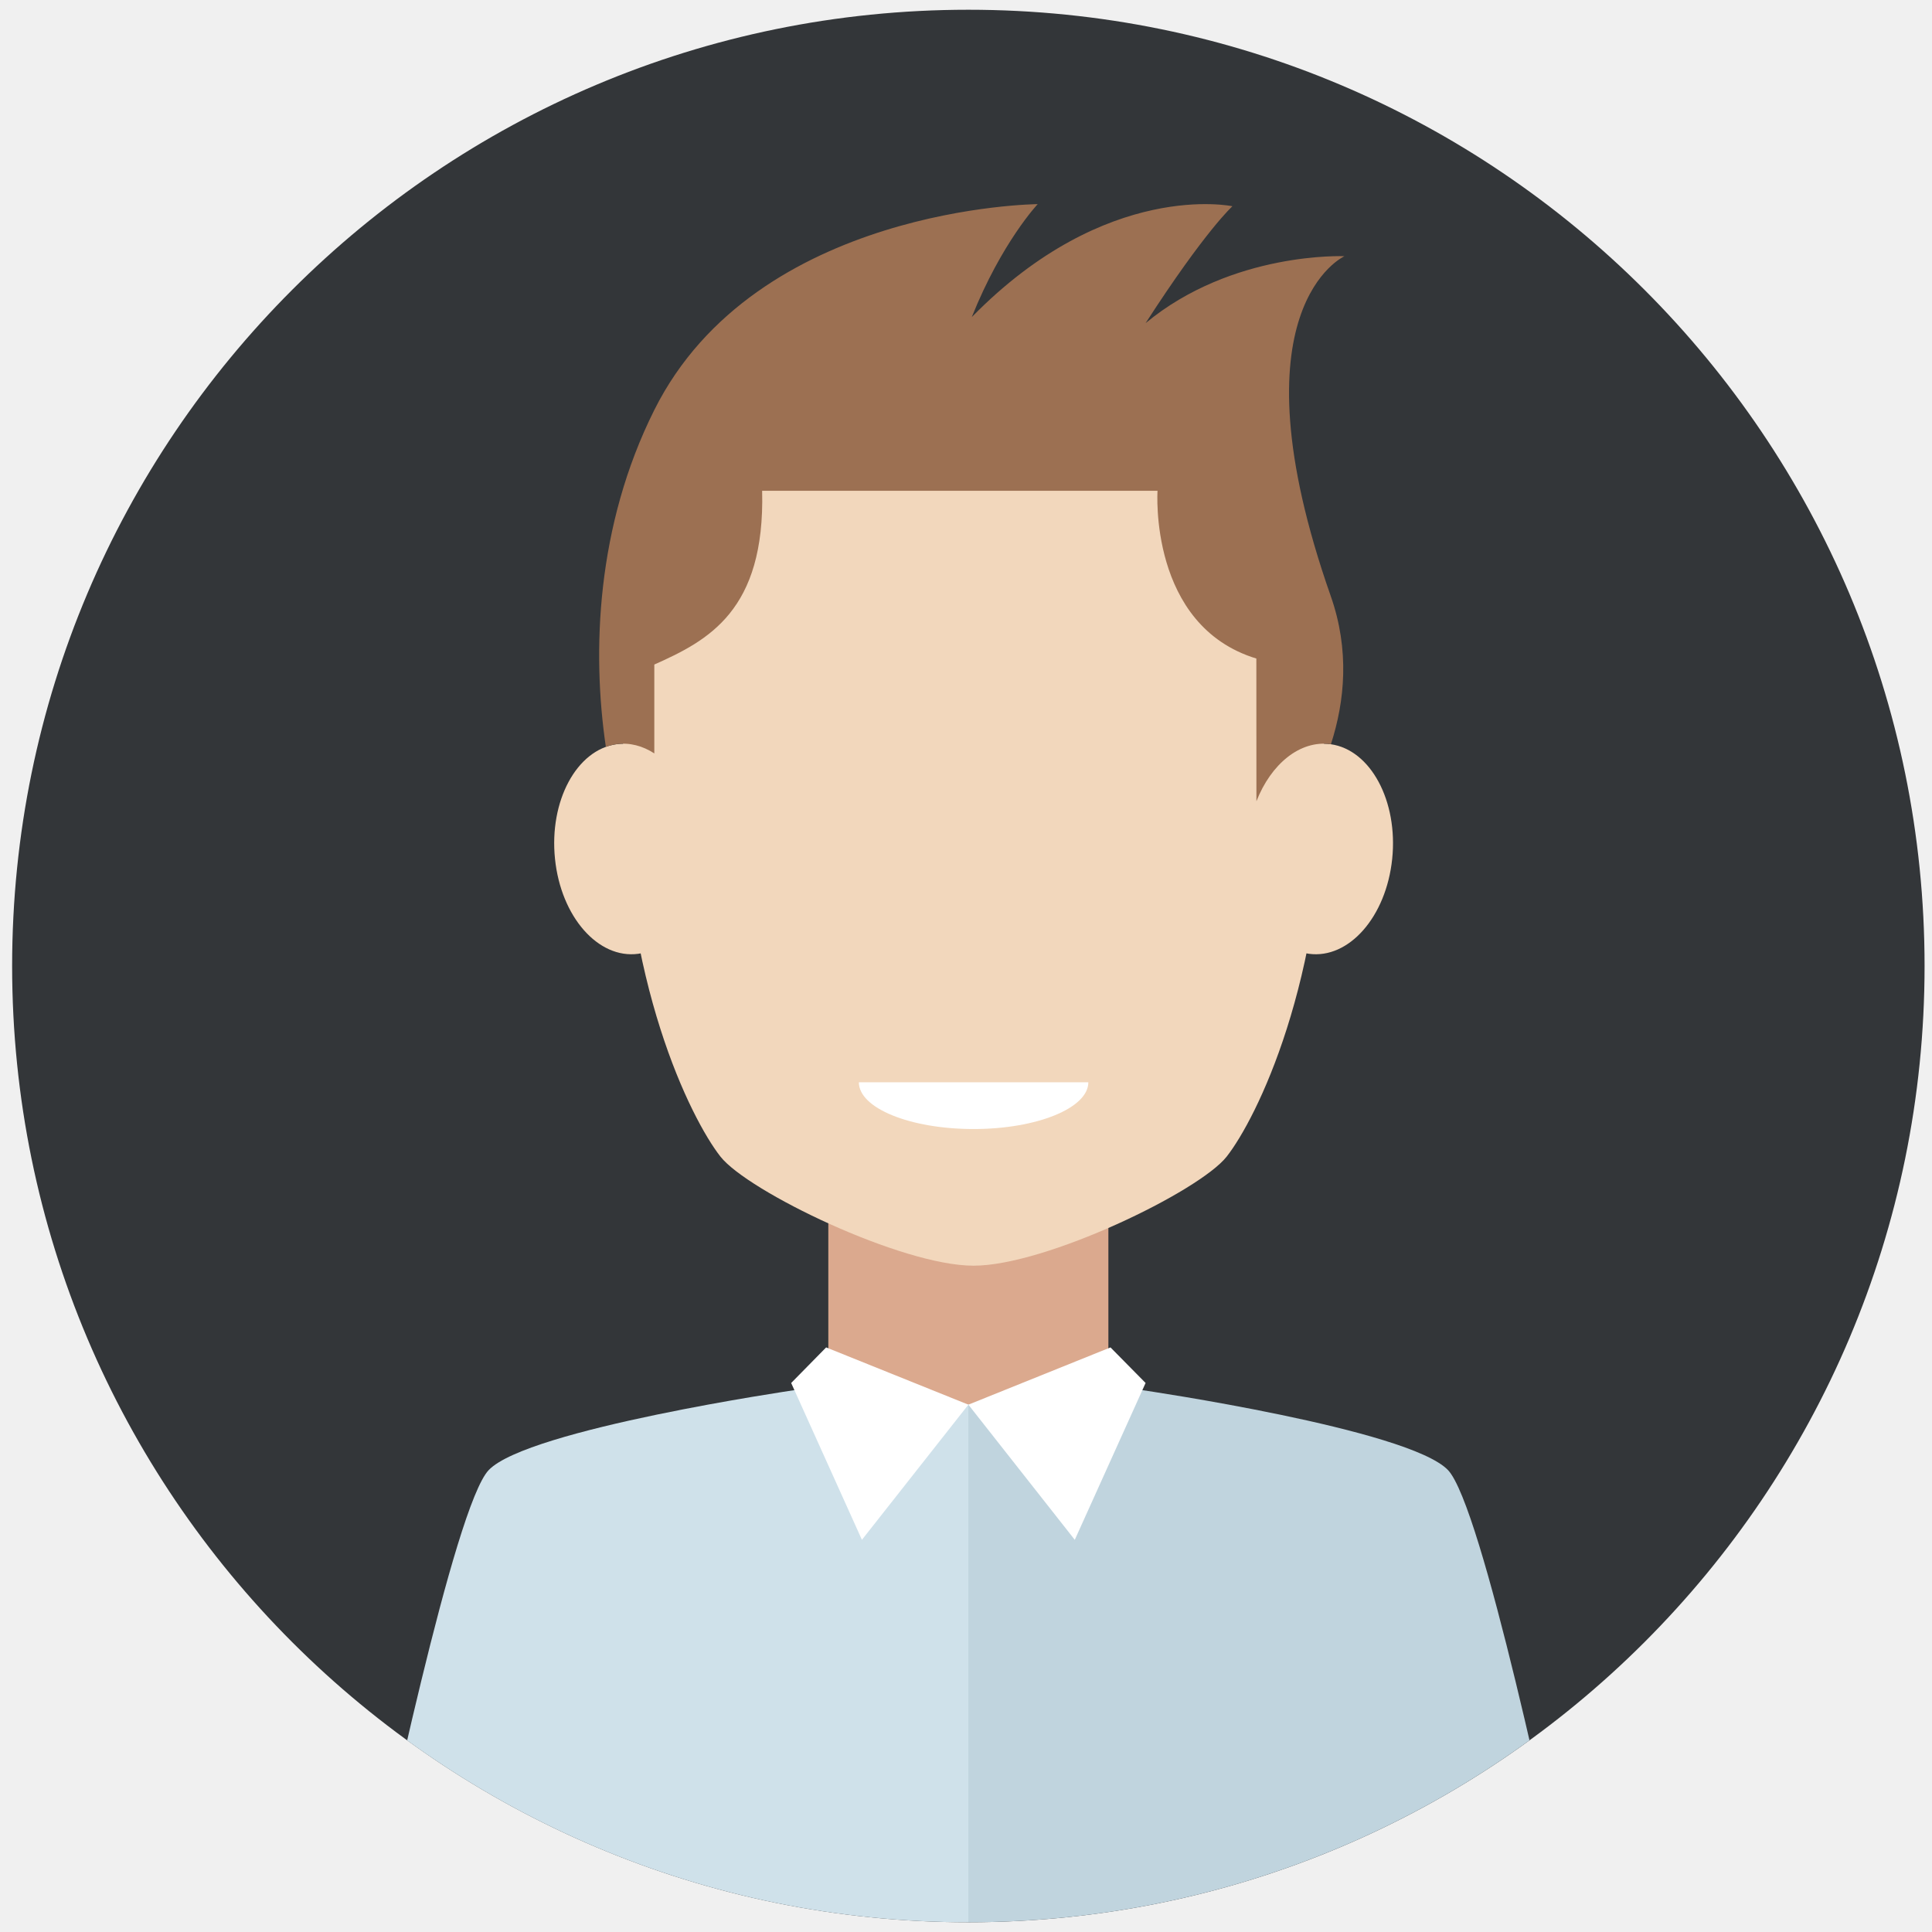
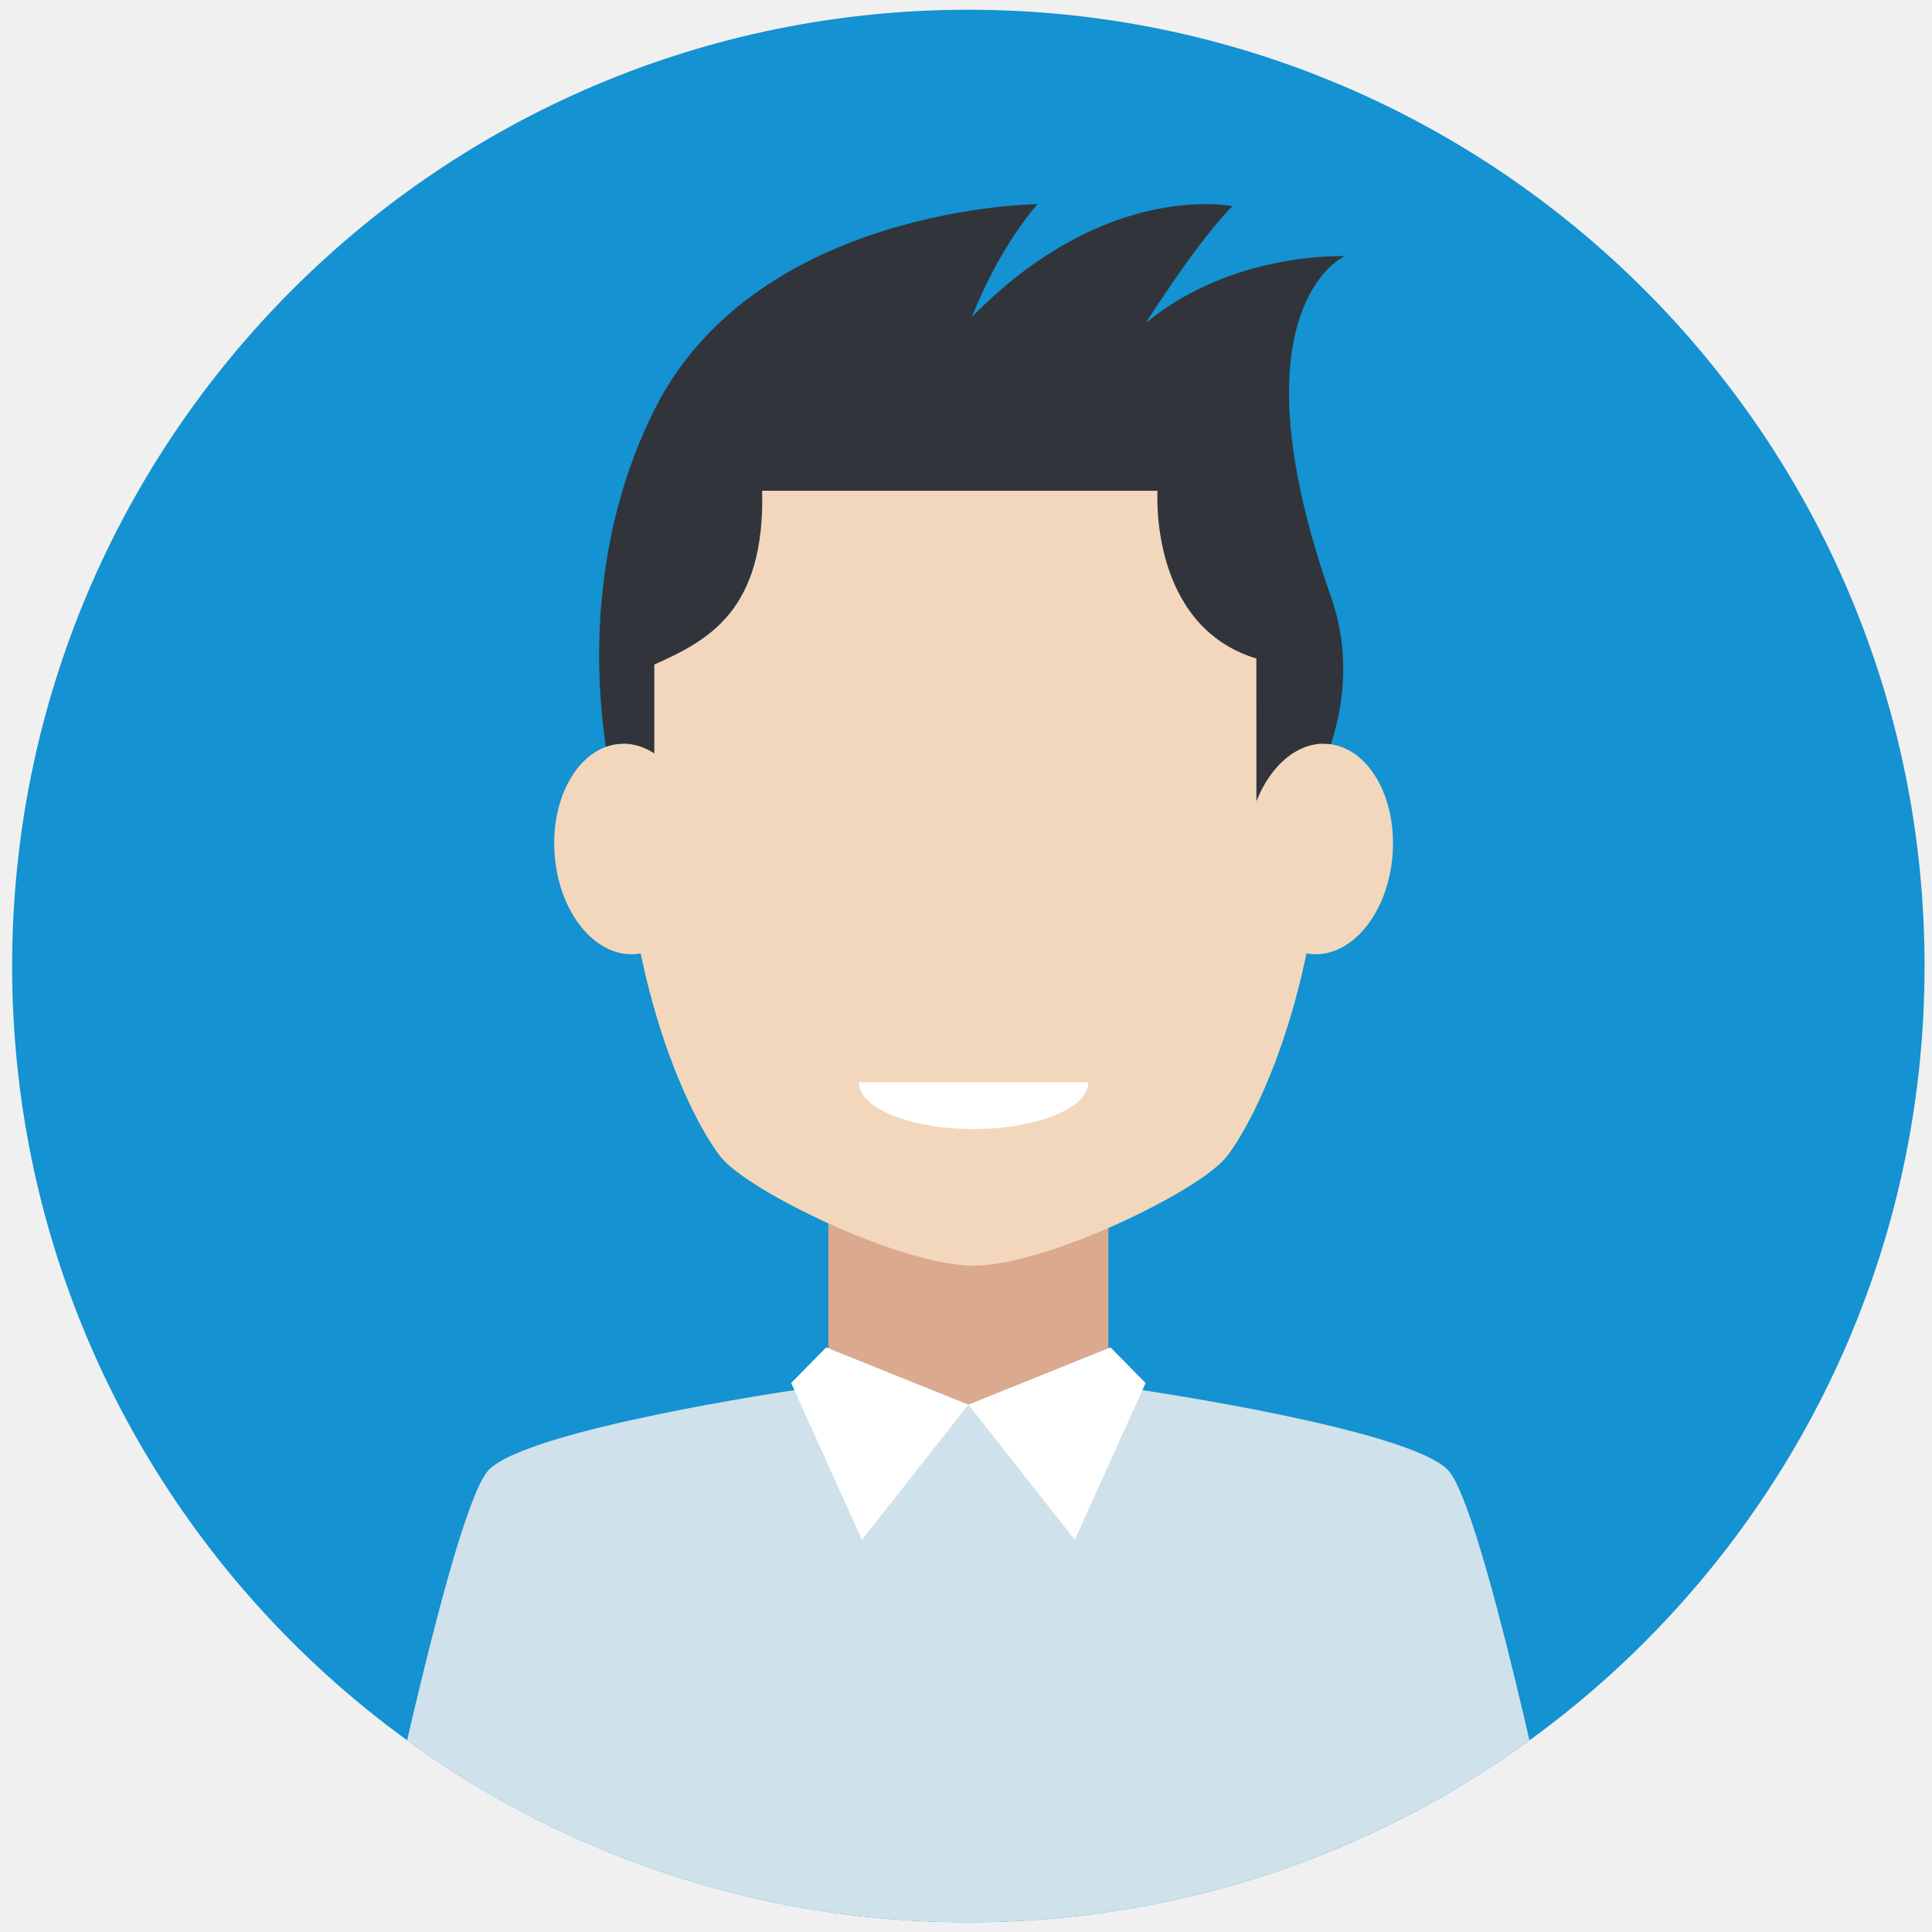
<svg xmlns="http://www.w3.org/2000/svg" xmlns:xlink="http://www.w3.org/1999/xlink" version="1.1" id="Layer_1" x="0px" y="0px" viewBox="0 0 283.46 283.46" style="enable-background:new 0 0 283.46 283.46;" xml:space="preserve">
  <style type="text/css">
- 	.st0{fill:#333639;}
+ 	.st0{fill:#1492D1;}
	.st1{clip-path:url(#SVGID_2_);}
	.st2{fill:#DBA98E;}
- 	.st3{fill:#C0D4DE;}
- 	.st4{fill:#CFE1EA;}
- 	.st5{fill:#FFFFFF;}
- 	.st6{fill:#F2D7BC;}
- 	.st7{fill:#9C7052;}
+ 	.st3{fill:#CFE1EA;}
+ 	.st4{fill:#FFFFFF;}
+ 	.st5{fill:#F2D7BC;}
+ 	.st6{fill:#31353B;}
</style>
  <g>
    <g id="men_1_2_">
      <g>
        <g>
          <path class="st0" d="M282.37,141.73c0-77.49-62.81-140.3-140.29-140.3c-77.49,0-140.3,62.81-140.3,140.3      c0,77.48,62.81,140.3,140.3,140.3C219.56,282.02,282.37,219.21,282.37,141.73z" />
        </g>
      </g>
      <g>
        <g>
          <g>
-             <defs>
-               <path id="SVGID_1_" d="M282.37,141.73c0-77.49-62.81-140.3-140.3-140.3S1.77,64.24,1.77,141.73s62.81,140.3,140.3,140.3        C219.56,282.02,282.37,219.21,282.37,141.73z" />
-             </defs>
-             <clipPath id="SVGID_2_">
-               <use xlink:href="#SVGID_1_" style="overflow:visible;" />
-             </clipPath>
-             <g class="st1">
-               <g>
-                 <rect x="121.53" y="177.12" class="st2" width="41.09" height="45.05" />
-                 <path class="st3" d="M167.6,203.96c0,0,39.07,5.71,44.84,11.72c5.02,5.24,15.47,55.35,17.88,66.35c-68.58,0-88.25,0-88.25,0         v-75.95L167.6,203.96z" />
-                 <path class="st4" d="M116.55,203.96c0,0-39.07,5.71-44.84,11.72c-5.03,5.24-15.47,55.35-17.88,66.35c68.59,0,88.25,0,88.25,0         v-75.95L116.55,203.96z" />
-                 <polygon class="st5" points="142.08,206.09 121.21,197.69 116.08,202.91 126.46,225.92        " />
-                 <polygon class="st5" points="142.08,206.09 162.93,197.69 168.08,202.91 157.69,225.92        " />
+             <g>
+               <defs>
+                 <path id="SVGID_1_" d="M282.37,141.73c0-77.49-62.81-140.3-140.3-140.3S1.77,64.24,1.77,141.73s62.81,140.3,140.3,140.3         C219.56,282.02,282.37,219.21,282.37,141.73z" />
+               </defs>
+               <clipPath id="SVGID_2_">
+                 <use xlink:href="#SVGID_1_" style="overflow:visible;" />
+               </clipPath>
+               <g class="st1">
+                 <g>
+                   <rect x="121.53" y="177.12" class="st2" width="41.09" height="45.05" />
+                   <path class="st3" d="M212.44,215.68c-5.77-6.01-44.84-11.72-44.84-11.72l-25.53,2.12l-25.53-2.12          c0,0-39.07,5.71-44.84,11.72c-5.03,5.24-15.47,55.35-17.88,66.35c67.85,0,87.82,0,88.24,0c0,0,0.01,0,0.01,0          c0.42,0,20.4,0,88.24,0C227.91,271.03,217.46,220.92,212.44,215.68z" />
+                   <polygon class="st4" points="142.08,206.09 121.21,197.69 116.08,202.91 126.46,225.92         " />
+                   <polygon class="st4" points="142.08,206.09 162.93,197.69 168.08,202.91 157.69,225.92         " />
+                 </g>
              </g>
            </g>
          </g>
        </g>
      </g>
    </g>
    <g>
-       <path class="st6" d="M204.26,126.02c0.88-8.49-3.17-16.02-9.03-16.83c-5.87-0.8-11.34,5.43-12.22,13.92s3.17,16.02,9.04,16.83    C197.91,140.73,203.38,134.51,204.26,126.02z" />
+       <path class="st5" d="M204.26,126.02c0.88-8.49-3.17-16.02-9.03-16.83c-5.87-0.8-11.34,5.43-12.22,13.92s3.17,16.02,9.04,16.83    C197.91,140.73,203.38,134.51,204.26,126.02z" />
      <g>
-         <path class="st6" d="M142.85,185.7c10.57,0,33.12-10.9,37.13-16.01c4.36-5.56,14.36-25.66,14.36-56.34     c0-53.15-31.55-64.49-51.5-64.49c-19.95,0-51.5,11.34-51.5,64.49c0,30.68,10,50.78,14.36,56.34     c4.01,5.11,26.56,16.01,37.13,16.01" />
-         <path class="st6" d="M81.43,126.02c-0.88-8.49,3.17-16.02,9.03-16.83c5.87-0.8,11.34,5.43,12.22,13.92s-3.17,16.02-9.04,16.83     C87.77,140.73,82.3,134.51,81.43,126.02z" />
+         <path class="st5" d="M142.85,185.7c10.57,0,33.12-10.9,37.13-16.01c4.36-5.56,14.36-25.66,14.36-56.34     c0-53.15-31.55-64.49-51.5-64.49s-51.5,11.34-51.5,64.49c0,30.68,10,50.78,14.36,56.34c4.01,5.11,26.56,16.01,37.13,16.01" />
+         <path class="st5" d="M81.43,126.02c-0.88-8.49,3.17-16.02,9.03-16.83c5.87-0.8,11.34,5.43,12.22,13.92s-3.17,16.02-9.04,16.83     C87.77,140.73,82.3,134.51,81.43,126.02z" />
      </g>
-       <path class="st5" d="M142.84,165.65c9.3,0,16.84-3.08,16.84-6.86h-33.67C126.01,162.59,133.54,165.65,142.84,165.65z" />
-       <path class="st7" d="M184.34,117.56c2.15-5.48,6.39-8.99,10.89-8.38c0.01,0,0.02,0.01,0.04,0.01c2.04-6.3,2.77-13.8-0.03-21.75    c-14.85-42.29,2.02-49.85,2.02-49.85s-16.43-0.74-29.18,9.82c8.79-13.62,12.74-17.15,12.74-17.15s-18.45-3.95-38.24,16.26    c4.39-10.98,9.67-16.57,9.67-16.57S110.94,30.26,96,60.15c-8.52,17.03-9.17,35.49-7.11,49.43c0.5-0.18,1.02-0.33,1.56-0.4    c1.94-0.26,3.85,0.25,5.55,1.36c0-6.44,0-12.14,0-13.04c7.91-3.52,16.26-7.91,15.82-25.49c18.45,0,28.57,0,28.57,0h29.44    c0,0-1.32,19.78,14.5,24.61C184.34,104.87,184.34,112.15,184.34,117.56z" />
+       <path class="st4" d="M142.84,165.65c9.3,0,16.84-3.08,16.84-6.86h-33.67C126.01,162.59,133.54,165.65,142.84,165.65z" />
+       <path class="st6" d="M184.34,117.56c2.15-5.48,6.39-8.99,10.89-8.38c0.01,0,0.02,0.01,0.04,0.01c2.04-6.3,2.77-13.8-0.03-21.75    c-14.85-42.29,2.02-49.85,2.02-49.85s-16.43-0.74-29.18,9.82c8.79-13.62,12.74-17.15,12.74-17.15s-18.45-3.95-38.24,16.26    c4.39-10.98,9.67-16.57,9.67-16.57S110.94,30.26,96,60.15c-8.52,17.03-9.17,35.49-7.11,49.43c0.5-0.18,1.02-0.33,1.56-0.4    c1.94-0.26,3.85,0.25,5.55,1.36c0-6.44,0-12.14,0-13.04c7.91-3.52,16.26-7.91,15.82-25.49c18.45,0,28.57,0,28.57,0h29.44    c0,0-1.32,19.78,14.5,24.61C184.34,104.87,184.34,112.15,184.34,117.56z" />
    </g>
  </g>
</svg>
